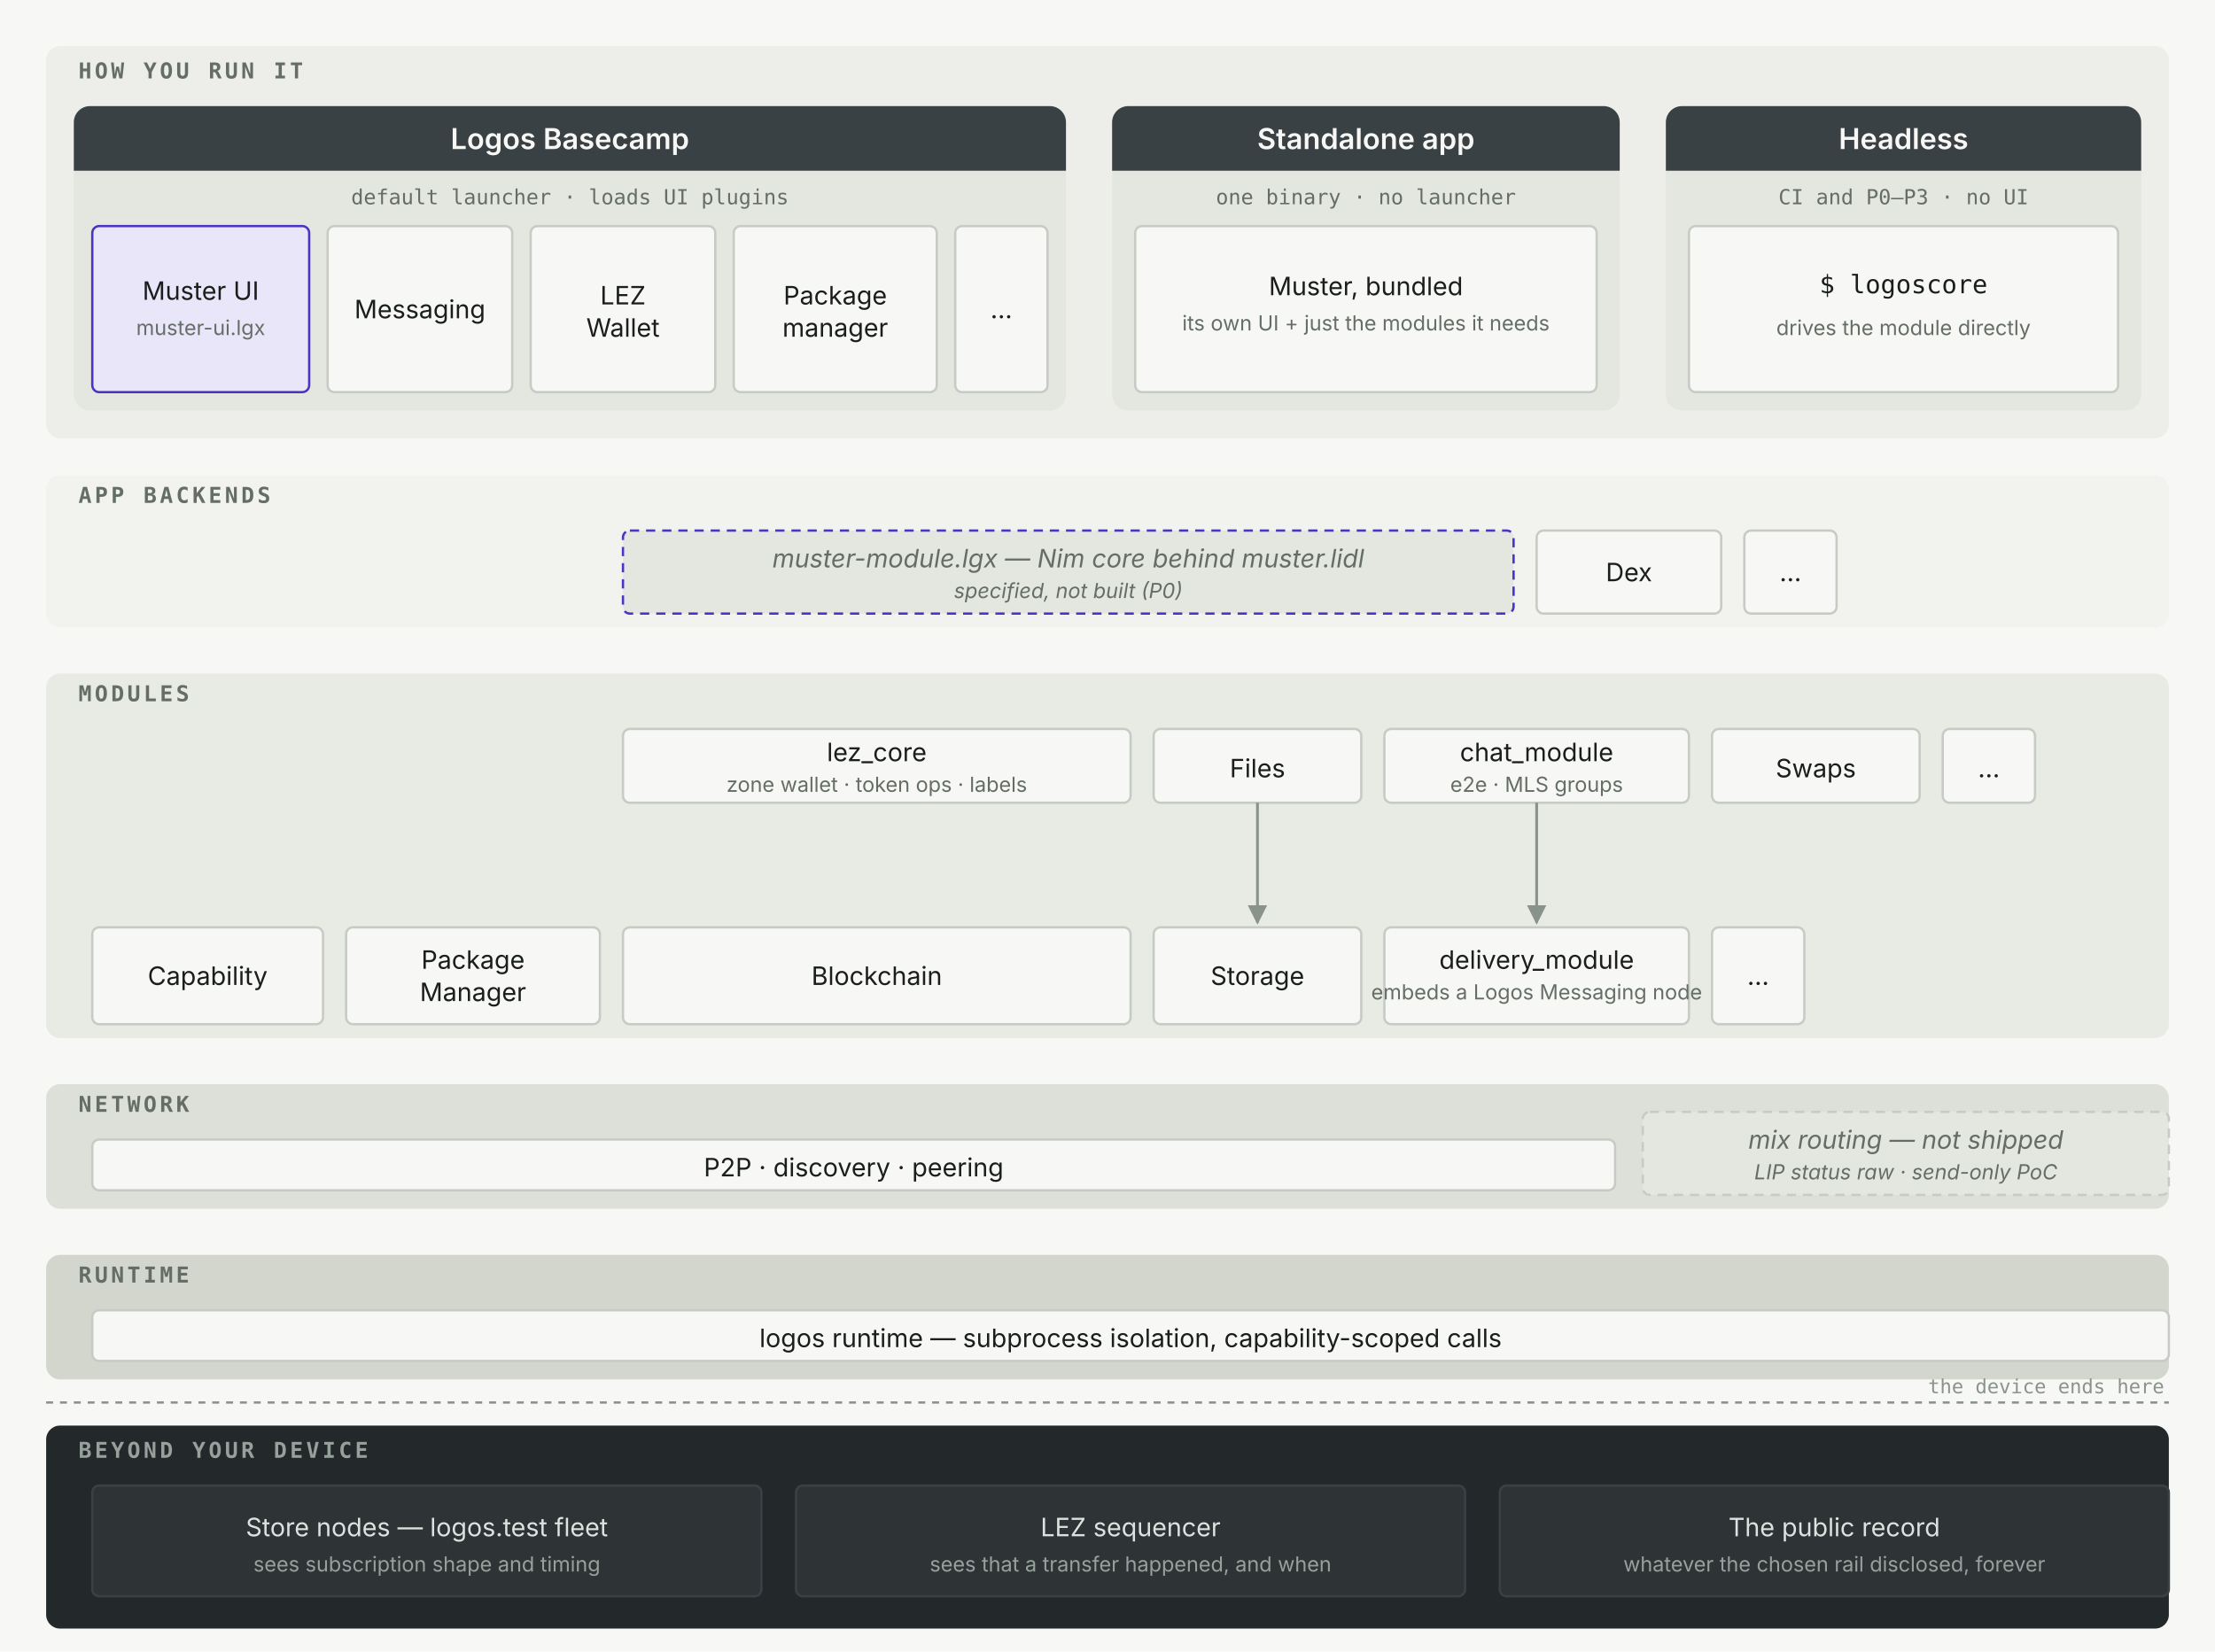
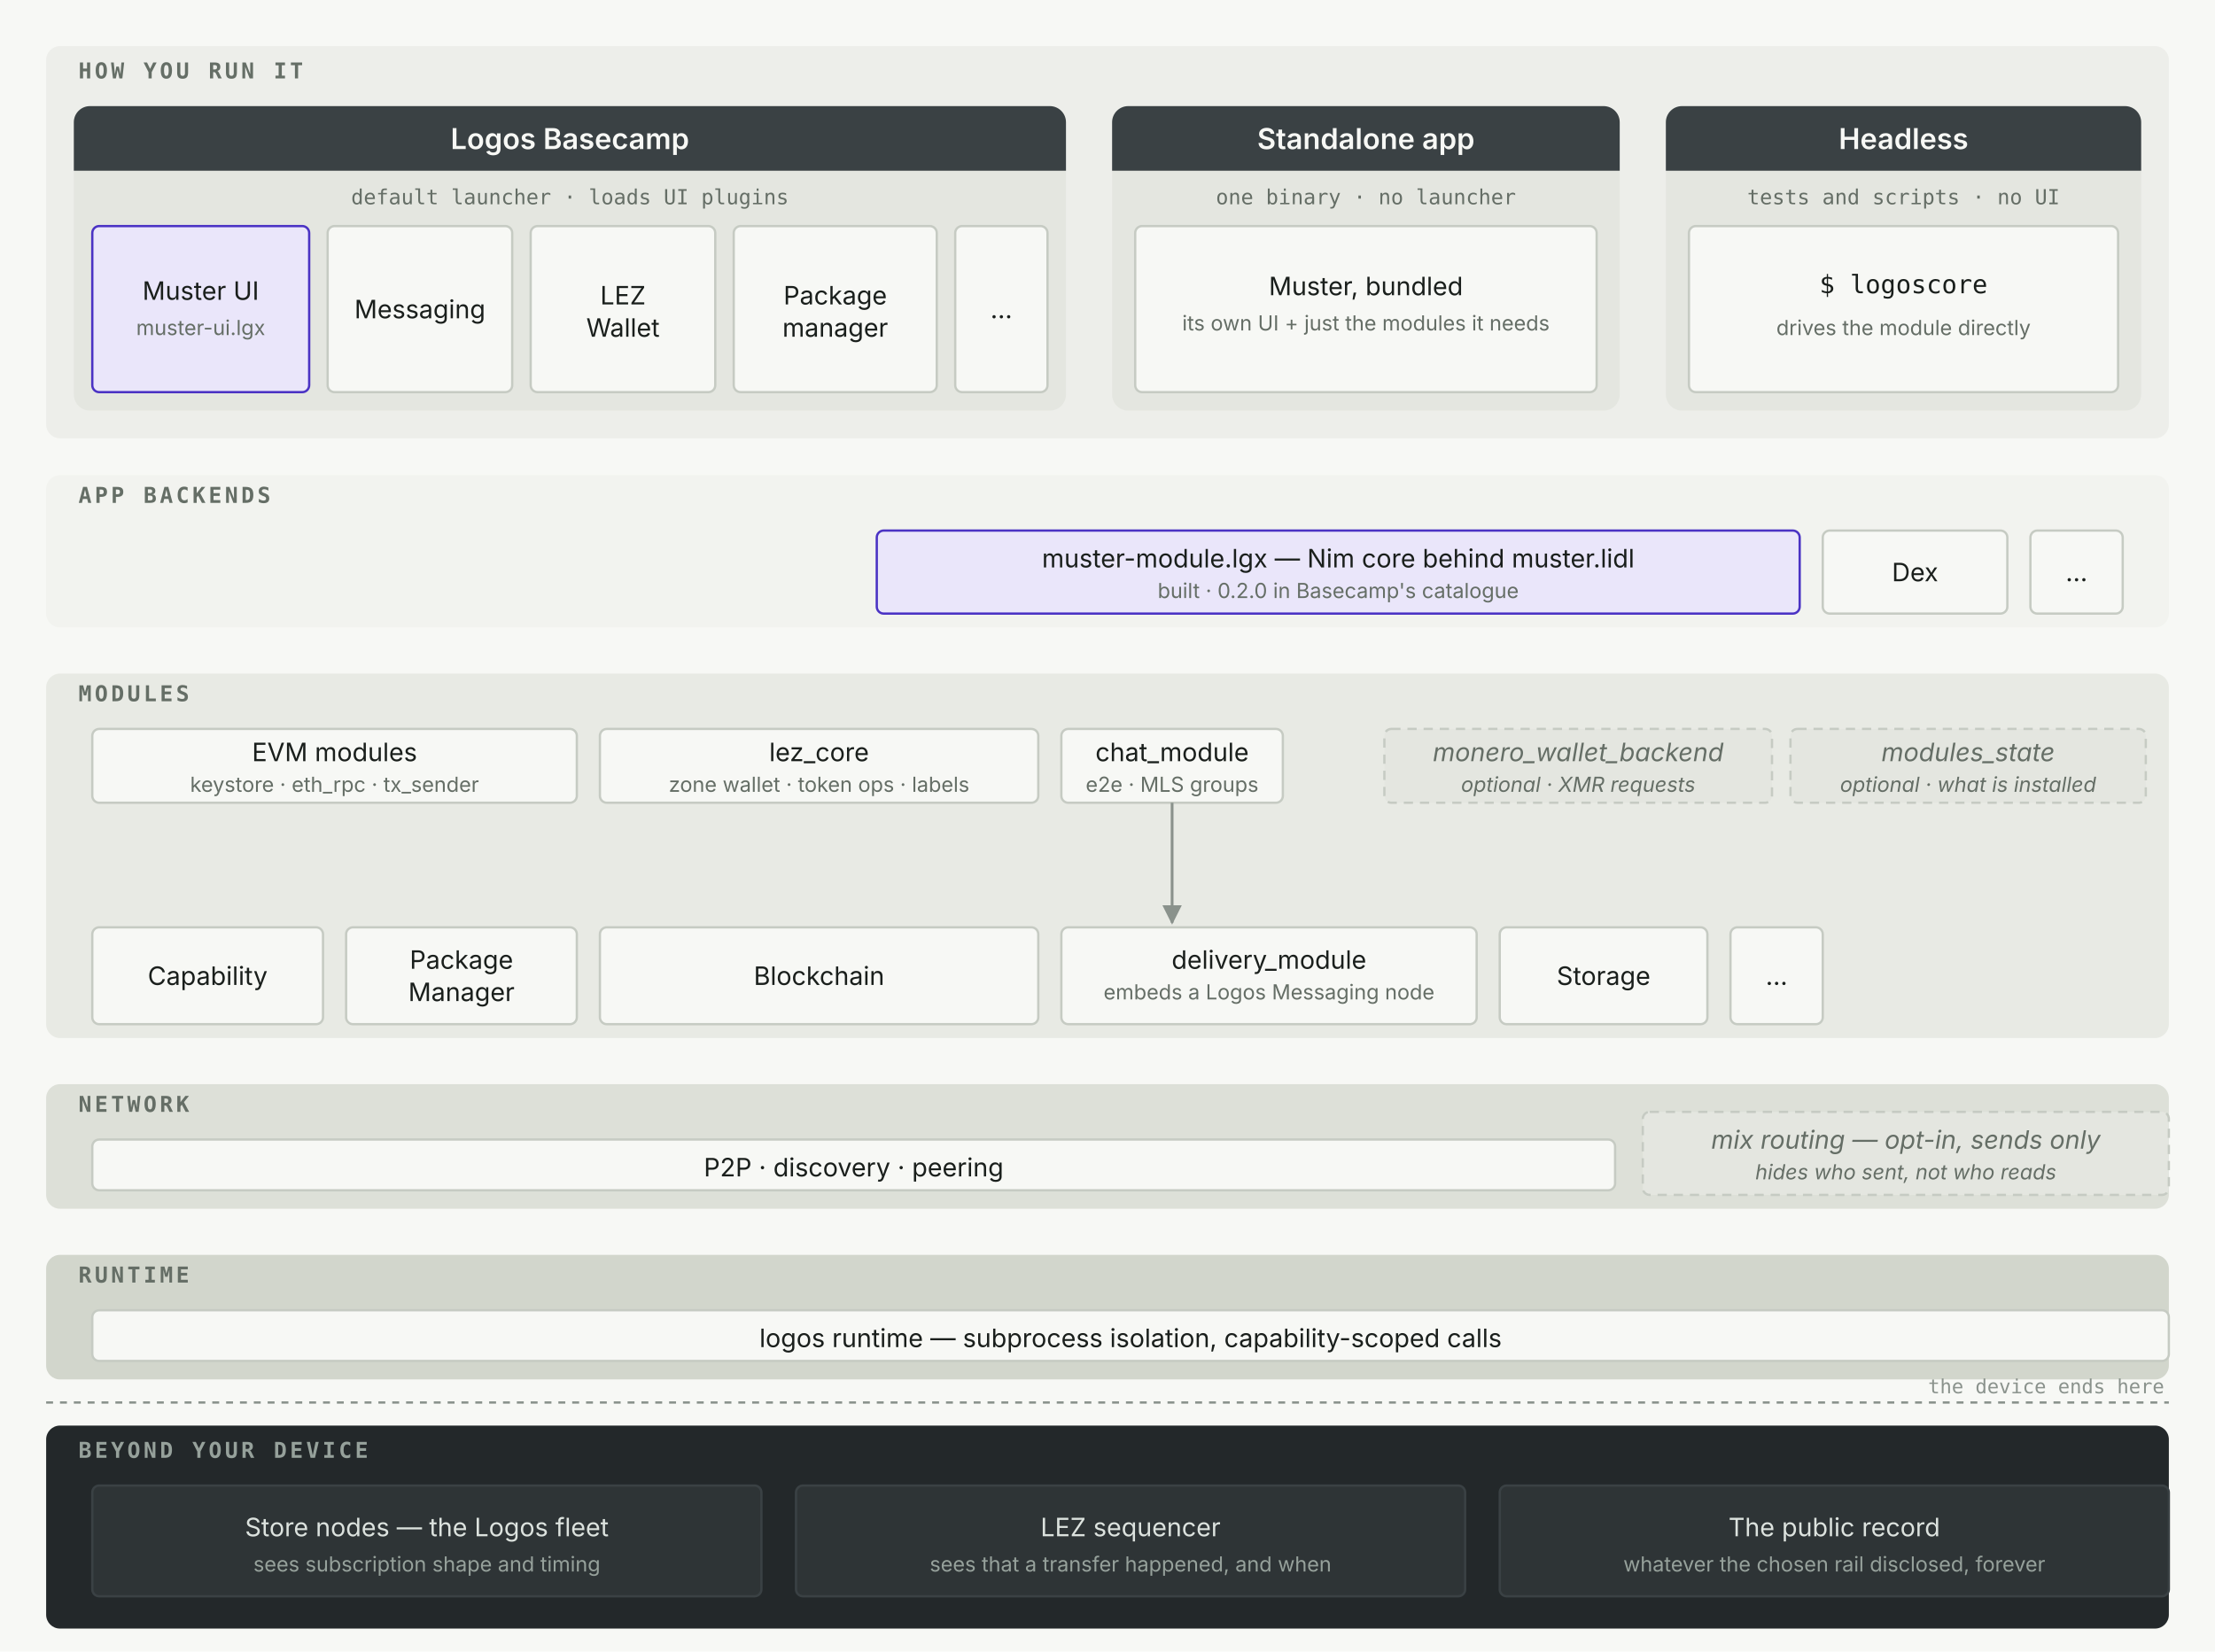
<svg xmlns="http://www.w3.org/2000/svg" class="bc-svg" width="960" height="716" viewBox="0 0 960 716" data-view="overview" role="img" aria-labelledby="bc-svg-title bc-svg-desc">
  <style>
  /* Tokens are declared on .bc-svg as well as .bc so that an &lt;svg&gt; lifted out of
     this page for static export carries them without any CSS rewriting. */
  .bc, .bc-svg {
    --bc-paper:   #E4E6E0;
    --bc-surface: #F7F8F5;
    --bc-ink:     #1A1F1C;
    --bc-muted:   #656E66;
    --bc-rule:    #C6CBC3;

    --bc-signal:      #4B33C4;
    --bc-signal-soft: #EAE6FA;
    --bc-settled:      #1E6B52;
    --bc-settled-soft: #DFEDE6;
    --bc-alarm:      #A32D1E;
    --bc-alarm-soft: #F6E3DF;

    --bc-outside:        #23282A;
    --bc-outside-ink:    #DCE2DE;
    --bc-outside-rule:   #3A4144;
    --bc-outside-accent: #8FA3F5;

    --bc-mono: 'DM Mono', ui-monospace, 'SF Mono', Menlo, monospace;
    --bc-sans: 'Instrument Sans', -apple-system, BlinkMacSystemFont, 'Segoe UI', sans-serif;
    --bc-dim: 0.22;
  }
  .bc { margin: 2em 0; color: #1A1F1C; }

  .bc-panel {
    background: #F7F8F5;
    border: 1px solid #C6CBC3;
    border-radius: 10px;
    overflow: hidden;
  }
  .bc-panel-header {
    padding: 0.7em 1.1em;
    background: #E4E6E0;
    border-bottom: 1px solid #C6CBC3;
    font-family: 'DM Mono', ui-monospace, 'SF Mono', Menlo, monospace;
    font-size: 0.7em;
    font-weight: 600;
    color: #656E66;
    text-transform: uppercase;
    letter-spacing: 0.08em;
    display: flex;
    align-items: center;
    gap: 0.6em;
  }
  .bc-panel-header .bc-spacer { margin-left: auto; }

  .bc-playpause {
    font-family: 'DM Mono', ui-monospace, 'SF Mono', Menlo, monospace;
    font-size: 0.95em;
    text-transform: uppercase;
    letter-spacing: 0.06em;
    padding: 0.3em 0.7em;
    border: 1px solid #C6CBC3;
    background: #F7F8F5;
    color: #656E66;
    border-radius: 999px;
    cursor: pointer;
  }
  .bc-playpause:hover { border-color: #1A1F1C; color: #1A1F1C; }
  .bc-playpause:focus-visible { outline: 2px solid #4B33C4; outline-offset: 2px; }

  /* ── Tabs ── */
  .bc-tabs {
    display: flex;
    flex-wrap: wrap;
    gap: 0.35em;
    padding: 0.85em 1em;
    background: #E4E6E0;
    border-bottom: 1px solid #C6CBC3;
  }
  .bc-tab {
    font-family: 'Instrument Sans', -apple-system, BlinkMacSystemFont, 'Segoe UI', sans-serif;
    font-size: 0.82em;
    font-weight: 500;
    padding: 0.42em 0.9em;
    border: 1px solid #C6CBC3;
    background: #F7F8F5;
    color: #656E66;
    border-radius: 999px;
    cursor: pointer;
    line-height: 1.25;
  }
  .bc-tab:hover { border-color: #1A1F1C; color: #1A1F1C; }
  .bc-tab:focus-visible { outline: 2px solid #4B33C4; outline-offset: 2px; }
  .bc-tab[aria-selected="true"] {
    background: #1A1F1C;
    border-color: #1A1F1C;
    color: #F7F8F5;
  }

  .bc-stage { padding: 1.3em 1em 0.9em; background: #F7F8F5; }
  .bc-svg { display: block; width: 100%; height: auto; max-width: 100%; }

  /* ── Layer bands ── */
  .bc-layer-bg { stroke: none; transition: opacity 0.3s ease; }
  .bc-layer-entry   { fill: #EDEEEA; }
  .bc-layer-apps    { fill: #F2F3EF; }
  .bc-layer-modules { fill: #E8EAE4; }
  .bc-layer-network { fill: #DDE0D8; }
  .bc-layer-runtime { fill: #D2D6CC; }
  .bc-layer-beyond  { fill: #23282A; }

  .bc-layer-label {
    font-family: 'DM Mono', ui-monospace, 'SF Mono', Menlo, monospace;
    font-size: 9.5px;
    font-weight: 600;
    letter-spacing: 0.14em;
    fill: #656E66;
    transition: opacity 0.3s ease;
  }
  .bc-layer-label-out { fill: #96A19B; }

  /* ── Nodes ── */
  .bc-node rect {
    fill: #F7F8F5;
    stroke: #C6CBC3;
    stroke-width: 1;
    transition: fill 0.3s ease, stroke 0.3s ease, opacity 0.3s ease;
  }
  .bc-node text {
    font-family: 'Instrument Sans', -apple-system, BlinkMacSystemFont, 'Segoe UI', sans-serif;
    fill: #1A1F1C;
    font-size: 11px;
    text-anchor: middle;
    dominant-baseline: middle;
    transition: fill 0.3s ease, opacity 0.3s ease;
  }
  /* Written `.bc-node text.x`, not `.x`: a bare single-class selector is
     specificity 0-1-0 and loses to `.bc-node text` at 0-1-1, so the modifier's
     font-size would apply while its FILL silently did not. */
  .bc-node text.bc-node-sub { font-size: 9px; fill: #656E66; }
  .bc-node text.bc-node-mono { font-family: 'DM Mono', ui-monospace, 'SF Mono', Menlo, monospace; }

  /* Ours, as opposed to the platform's. */
  .bc-node-ours rect { stroke: #4B33C4; fill: #EAE6FA; }

-   /* Specified but not built. Dashed, and it says so in words as well —
+   /* Optional: Muster runs without it. Dashed, and it says so in words as well —
     the dash is a reminder, the label is the claim. */
-   .bc-node-unbuilt rect { stroke-dasharray: 4 3; fill: #E4E6E0; }
-   .bc-node-unbuilt text { font-style: italic; fill: #656E66; }
+   .bc-node-optional rect { stroke-dasharray: 4 3; fill: #E4E6E0; }
+   .bc-node-optional text { font-style: italic; fill: #656E66; }

  /* Beyond the device: dark ground, light ink. */
  .bc-node-out rect { fill: #2E3436; stroke: #3A4144; }
  .bc-node-out text { fill: #DCE2DE; }
  /* .bc-svg-prefixed so it outranks `.bc-node text.bc-node-sub` above rather
     than depending on source order — a dark-on-dark sub is unreadable. */
  .bc-svg .bc-node-out text.bc-node-sub { fill: #96A19B; }

  /* ── Entry zones ── */
  .bc-entry .bc-entry-frame, .bc-entry .bc-entry-header { stroke: none; transition: fill 0.3s ease, opacity 0.3s ease; }
  .bc-entry .bc-entry-frame  { fill: #E4E6E0; }
  .bc-entry .bc-entry-header { fill: #3A4144; }
  .bc-entry text.bc-entry-title {
    font-family: 'Instrument Sans', -apple-system, BlinkMacSystemFont, 'Segoe UI', sans-serif; font-size: 12.5px; font-weight: 600;
    fill: #F7F8F5; text-anchor: middle; dominant-baseline: middle;
  }
  .bc-entry text.bc-entry-sub {
    font-family: 'DM Mono', ui-monospace, 'SF Mono', Menlo, monospace; font-size: 9px; fill: #656E66;
    text-anchor: middle; dominant-baseline: middle;
  }

  /* ── Arrows ── */
  .bc-arrow path { fill: none; stroke: #8A928C; stroke-width: 1.2; }
  .bc-arrow-head { fill: #8A928C; }
  .bc-flow-arrow path {
    fill: none; stroke-width: 1.8; stroke-linecap: round; stroke-linejoin: round;
    stroke-dasharray: 5 4;
    animation: bc-flow-dash 0.9s linear infinite;
  }
  @keyframes bc-flow-dash { to { stroke-dashoffset: -18; } }

  /* ── Dimming ── */
  .bc-svg[data-view]:not([data-view="overview"]) .bc-node:not(.bc-hl) rect,
  .bc-svg[data-view]:not([data-view="overview"]) .bc-node:not(.bc-hl) text {
    opacity: 0.22;
  }
  .bc-svg[data-view]:not([data-view="overview"]) .bc-entry:not(.bc-hl) .bc-entry-frame,
  .bc-svg[data-view]:not([data-view="overview"]) .bc-entry:not(.bc-hl) .bc-entry-header {
    opacity: 0.38;
  }
  .bc-svg[data-view]:not([data-view="overview"]) .bc-entry:not(.bc-hl) text.bc-entry-title { opacity: 0.6; }
  .bc-svg[data-view]:not([data-view="overview"]) .bc-entry:not(.bc-hl) text.bc-entry-sub { opacity: 0.38; }
  .bc-svg[data-view]:not([data-view="overview"]) .bc-arrow-static:not(.bc-hl) path,
  .bc-svg[data-view]:not([data-view="overview"]) .bc-arrow-static:not(.bc-hl) .bc-arrow-head { opacity: 0.18; }
  .bc-svg[data-view]:not([data-view="overview"]) .bc-layer-bg,
  .bc-svg[data-view]:not([data-view="overview"]) .bc-layer-label { opacity: 0.75; }

  /* ── Highlight ── */
  .bc-svg .bc-hl.bc-node rect { fill: #EAE6FA; stroke: #4B33C4; stroke-width: 1.8; }
  .bc-svg .bc-hl.bc-node text { fill: #4B33C4; font-weight: 600; }
  .bc-svg .bc-hl.bc-node .bc-node-sub { font-weight: 400; }
  .bc-svg .bc-hl.bc-entry .bc-entry-frame { fill: #EAE6FA; }
  .bc-svg .bc-hl.bc-entry .bc-entry-header { fill: #4B33C4; }

  /* Beyond the boundary keeps its dark ground when lit — crossing out of the
     device is the one thing a highlight must never make look safe. */
  .bc-svg .bc-hl.bc-node-out rect { fill: #2E3436; stroke: #8FA3F5; stroke-width: 1.8; }
  .bc-svg .bc-hl.bc-node-out text { fill: #8FA3F5; }

-   .bc-svg .bc-hl.bc-node-unbuilt rect { fill: #E4E6E0; stroke: #4B33C4; }
-   .bc-svg .bc-hl.bc-node-unbuilt text { fill: #4B33C4; font-style: italic; }
+   .bc-svg .bc-hl.bc-node-optional rect { fill: #E4E6E0; stroke: #4B33C4; }
+   .bc-svg .bc-hl.bc-node-optional text { fill: #4B33C4; font-style: italic; }

  .bc-flow-arrow path { stroke: #4B33C4; }
  .bc-flow-arrow .bc-arrow-head { fill: #4B33C4; }
  .bc-flow-arrow.bc-flow-out path { stroke: #8FA3F5; }
  .bc-flow-arrow.bc-flow-out .bc-arrow-head { fill: #8FA3F5; }

  /* ── Caption ── */
  .bc-caption { padding: 1em 1.3em 1.15em; border-top: 1px solid #C6CBC3; background: #E4E6E0; }
  .bc-caption h3 { font-family: 'Instrument Sans', -apple-system, BlinkMacSystemFont, 'Segoe UI', sans-serif; font-size: 0.98em; font-weight: 600; margin: 0 0 0.3em; }
  .bc-caption p { margin: 0; font-size: 0.92em; color: #3F4742; line-height: 1.6; }
  .bc-caption .bc-tag {
    display: inline-block; font-family: 'DM Mono', ui-monospace, 'SF Mono', Menlo, monospace; font-size: 0.72em;
    padding: 0.12em 0.5em; border-radius: 3px; background: #F7F8F5;
    border: 1px solid #C6CBC3; color: #656E66;
    text-transform: uppercase; letter-spacing: 0.05em; margin-right: 0.5em; vertical-align: 2px;
  }

  .bc-legend {
    display: flex; flex-wrap: wrap; gap: 1.4em;
    padding: 0.8em 1.3em; border-top: 1px solid #C6CBC3;
    background: #F7F8F5; font-size: 0.8em; color: #656E66;
  }
  .bc-legend span { display: inline-flex; align-items: center; gap: 0.5em; }
  .bc-legend i { width: 20px; height: 12px; border-radius: 2px; display: inline-block; }
  .bc-key-ours    { background: #EAE6FA; border: 1px solid #4B33C4; }
-   .bc-key-unbuilt { background: #E4E6E0; border: 1px dashed #656E66; }
+   .bc-key-optional { background: #E4E6E0; border: 1px dashed #656E66; }
  .bc-key-out     { background: #2E3436; border: 1px solid #3A4144; }

  .bc-sr {
    position: absolute; width: 1px; height: 1px; padding: 0; margin: -1px;
    overflow: hidden; clip: rect(0 0 0 0); white-space: nowrap; border: 0;
  }

  /* U-10: motion is decoration here, never the only carrier of meaning. */
  @media (prefers-reduced-motion: reduce) {
    .bc-flow-arrow path { animation: none; stroke-dasharray: none; }
    .bc-node rect, .bc-node text, .bc-layer-bg, .bc-layer-label,
    .bc-entry .bc-entry-frame, .bc-entry .bc-entry-header { transition: none; }
  }

  /* ── added by export-frames.mjs ── */
  .bc-dim rect, .bc-dim text { opacity: 0.22; }
  .bc-dim .bc-entry-frame, .bc-dim .bc-entry-header { opacity: 0.38; }
  .bc-dim text.bc-entry-title { opacity: 0.6; }
  .bc-dim path { opacity: 0.18; }
  .bc-flow-arrow path { animation: none; }
</style>
  <rect width="960" height="716" fill="#F7F8F5" />
  <defs>
    <marker id="bc-arrow-marker" viewBox="0 0 10 10" refX="9" refY="5" markerWidth="7" markerHeight="7" orient="auto-start-reverse">
      <path d="M 0 0 L 10 5 L 0 10 z" class="bc-arrow-head" />
    </marker>
    <marker id="bc-flow-marker" viewBox="0 0 10 10" refX="9" refY="5" markerWidth="6" markerHeight="6" orient="auto-start-reverse">
      <path d="M 0 0 L 10 5 L 0 10 z" fill="#4B33C4" />
    </marker>
    <marker id="bc-flow-marker-out" viewBox="0 0 10 10" refX="9" refY="5" markerWidth="6" markerHeight="6" orient="auto-start-reverse">
      <path d="M 0 0 L 10 5 L 0 10 z" fill="#8FA3F5" />
    </marker>
  </defs>
  <rect class="bc-layer-bg bc-layer-entry" x="20" y="20" width="920" height="170" rx="6" />
  <rect class="bc-layer-bg bc-layer-apps" x="20" y="206" width="920" height="66" rx="6" />
  <rect class="bc-layer-bg bc-layer-modules" x="20" y="292" width="920" height="158" rx="6" />
  <rect class="bc-layer-bg bc-layer-network" x="20" y="470" width="920" height="54" rx="6" />
  <rect class="bc-layer-bg bc-layer-runtime" x="20" y="544" width="920" height="54" rx="6" />
  <rect class="bc-layer-bg bc-layer-beyond" x="20" y="618" width="920" height="88" rx="6" />
  <text class="bc-layer-label" x="34" y="34">HOW YOU RUN IT</text>
  <text class="bc-layer-label" x="34" y="218">APP BACKENDS</text>
  <text class="bc-layer-label" x="34" y="304">MODULES</text>
  <text class="bc-layer-label" x="34" y="482">NETWORK</text>
  <text class="bc-layer-label" x="34" y="556">RUNTIME</text>
  <text class="bc-layer-label bc-layer-label-out" x="34" y="632">BEYOND YOUR DEVICE</text>
  <path d="M 20 608 L 940 608" stroke="#8A928C" stroke-width="1" stroke-dasharray="3 3" fill="none" />
  <text x="938" y="604" text-anchor="end" font-family="'DM Mono',ui-monospace,Menlo,monospace" font-size="8.5" fill="#8A928C">the device ends here</text>
  <g class="bc-entry" data-id="basecamp">
    <rect class="bc-entry-frame" x="32" y="46" width="430" height="132" rx="7" />
    <path class="bc-entry-header" d="M 39 46 L 455 46 A 7 7 0 0 1 462 53 L 462 74 L 32 74 L 32 53 A 7 7 0 0 1 39 46 Z" />
    <text class="bc-entry-title" x="247" y="60">Logos Basecamp</text>
    <text class="bc-entry-sub" x="247" y="86">default launcher · loads UI plugins</text>
  </g>
  <g class="bc-node bc-node-ours" data-id="ui-muster">
    <rect x="40" y="98" width="94" height="72" rx="3" />
    <text x="87" y="126">Muster UI</text>
    <text x="87" y="142" class="bc-node-sub">muster-ui.lgx</text>
  </g>
  <g class="bc-node" data-id="ui-messaging">
    <rect x="142" y="98" width="80" height="72" rx="3" />
    <text x="182" y="134">Messaging</text>
  </g>
  <g class="bc-node" data-id="ui-wallet">
    <rect x="230" y="98" width="80" height="72" rx="3" />
    <text x="270" y="128">LEZ</text>
    <text x="270" y="142">Wallet</text>
  </g>
  <g class="bc-node" data-id="ui-pkgmgr">
    <rect x="318" y="98" width="88" height="72" rx="3" />
    <text x="362" y="128">Package</text>
    <text x="362" y="142">manager</text>
  </g>
  <g class="bc-node" data-id="ui-more">
    <rect x="414" y="98" width="40" height="72" rx="3" />
    <text x="434" y="134">…</text>
  </g>
  <g class="bc-entry" data-id="standalone">
    <rect class="bc-entry-frame" x="482" y="46" width="220" height="132" rx="7" />
    <path class="bc-entry-header" d="M 489 46 L 695 46 A 7 7 0 0 1 702 53 L 702 74 L 482 74 L 482 53 A 7 7 0 0 1 489 46 Z" />
    <text class="bc-entry-title" x="592" y="60">Standalone app</text>
    <text class="bc-entry-sub" x="592" y="86">one binary · no launcher</text>
  </g>
  <g class="bc-node" data-id="standalone-app">
    <rect x="492" y="98" width="200" height="72" rx="3" />
    <text x="592" y="124">Muster, bundled</text>
    <text x="592" y="140" class="bc-node-sub">its own UI + just the modules it needs</text>
  </g>
  <g class="bc-entry" data-id="headless">
    <rect class="bc-entry-frame" x="722" y="46" width="206" height="132" rx="7" />
    <path class="bc-entry-header" d="M 729 46 L 921 46 A 7 7 0 0 1 928 53 L 928 74 L 722 74 L 722 53 A 7 7 0 0 1 729 46 Z" />
    <text class="bc-entry-title" x="825" y="60">Headless</text>
-     <text class="bc-entry-sub" x="825" y="86">CI and P0–P3 · no UI</text>
+     <text class="bc-entry-sub" x="825" y="86">tests and scripts · no UI</text>
  </g>
  <g class="bc-node" data-id="headless-cli">
    <rect x="732" y="98" width="186" height="72" rx="3" />
    <text x="825" y="124" class="bc-node-mono">$ logoscore</text>
    <text x="825" y="142" class="bc-node-sub">drives the module directly</text>
  </g>
-   <g class="bc-node bc-node-ours bc-node-unbuilt" data-id="muster-module">
-     <rect x="270" y="230" width="386" height="36" rx="3" />
-     <text x="463" y="242">muster-module.lgx — Nim core behind muster.lidl</text>
-     <text x="463" y="256" class="bc-node-sub">specified, not built (P0)</text>
+   <g class="bc-node bc-node-ours" data-id="muster-module">
+     <rect x="380" y="230" width="400" height="36" rx="3" />
+     <text x="580" y="242">muster-module.lgx — Nim core behind muster.lidl</text>
+     <text x="580" y="256" class="bc-node-sub">built · 0.2.0 in Basecamp's catalogue</text>
  </g>
  <g class="bc-node" data-id="app-dex">
-     <rect x="666" y="230" width="80" height="36" rx="3" />
-     <text x="706" y="248">Dex</text>
+     <rect x="790" y="230" width="80" height="36" rx="3" />
+     <text x="830" y="248">Dex</text>
  </g>
  <g class="bc-node" data-id="app-more">
-     <rect x="756" y="230" width="40" height="36" rx="3" />
-     <text x="776" y="248">…</text>
+     <rect x="880" y="230" width="40" height="36" rx="3" />
+     <text x="900" y="248">…</text>
+   </g>
+   <g class="bc-node" data-id="evm">
+     <rect x="40" y="316" width="210" height="32" rx="3" />
+     <text x="145" y="326">EVM modules</text>
+     <text x="145" y="340" class="bc-node-sub">keystore · eth_rpc · tx_sender</text>
  </g>
  <g class="bc-node" data-id="lez">
-     <rect x="270" y="316" width="220" height="32" rx="3" />
-     <text x="380" y="326">lez_core</text>
-     <text x="380" y="340" class="bc-node-sub">zone wallet · token ops · labels</text>
-   </g>
-   <g class="bc-node" data-id="files">
-     <rect x="500" y="316" width="90" height="32" rx="3" />
-     <text x="545" y="333">Files</text>
+     <rect x="260" y="316" width="190" height="32" rx="3" />
+     <text x="355" y="326">lez_core</text>
+     <text x="355" y="340" class="bc-node-sub">zone wallet · token ops · labels</text>
  </g>
  <g class="bc-node" data-id="chat">
-     <rect x="600" y="316" width="132" height="32" rx="3" />
-     <text x="666" y="326">chat_module</text>
-     <text x="666" y="340" class="bc-node-sub">e2e · MLS groups</text>
-   </g>
-   <g class="bc-node" data-id="swaps">
-     <rect x="742" y="316" width="90" height="32" rx="3" />
-     <text x="787" y="333">Swaps</text>
-   </g>
-   <g class="bc-node" data-id="modules-upper-more">
-     <rect x="842" y="316" width="40" height="32" rx="3" />
-     <text x="862" y="333">…</text>
+     <rect x="460" y="316" width="96" height="32" rx="3" />
+     <text x="508" y="326">chat_module</text>
+     <text x="508" y="340" class="bc-node-sub">e2e · MLS groups</text>
+   </g>
+   <g class="bc-node bc-node-optional" data-id="monero">
+     <rect x="600" y="316" width="168" height="32" rx="3" />
+     <text x="684" y="326">monero_wallet_backend</text>
+     <text x="684" y="340" class="bc-node-sub">optional · XMR requests</text>
+   </g>
+   <g class="bc-node bc-node-optional" data-id="modules-state">
+     <rect x="776" y="316" width="154" height="32" rx="3" />
+     <text x="853" y="326">modules_state</text>
+     <text x="853" y="340" class="bc-node-sub">optional · what is installed</text>
  </g>
  <g class="bc-arrow bc-arrow-static" data-id="arrow-chat-delivery">
-     <path d="M 666 348 L 666 400" marker-end="url(#bc-arrow-marker)" />
-   </g>
-   <g class="bc-arrow bc-arrow-static" data-id="arrow-files-storage">
-     <path d="M 545 348 L 545 400" marker-end="url(#bc-arrow-marker)" />
+     <path d="M 508 348 L 508 400" marker-end="url(#bc-arrow-marker)" />
  </g>
  <g class="bc-node" data-id="capability">
    <rect x="40" y="402" width="100" height="42" rx="3" />
    <text x="90" y="423">Capability</text>
  </g>
  <g class="bc-node" data-id="package-manager">
-     <rect x="150" y="402" width="110" height="42" rx="3" />
-     <text x="205" y="416">Package</text>
-     <text x="205" y="430">Manager</text>
+     <rect x="150" y="402" width="100" height="42" rx="3" />
+     <text x="200" y="416">Package</text>
+     <text x="200" y="430">Manager</text>
  </g>
  <g class="bc-node" data-id="blockchain">
-     <rect x="270" y="402" width="220" height="42" rx="3" />
-     <text x="380" y="423">Blockchain</text>
+     <rect x="260" y="402" width="190" height="42" rx="3" />
+     <text x="355" y="423">Blockchain</text>
+   </g>
+   <g class="bc-node" data-id="delivery">
+     <rect x="460" y="402" width="180" height="42" rx="3" />
+     <text x="550" y="416">delivery_module</text>
+     <text x="550" y="430" class="bc-node-sub">embeds a Logos Messaging node</text>
  </g>
  <g class="bc-node" data-id="storage">
-     <rect x="500" y="402" width="90" height="42" rx="3" />
-     <text x="545" y="423">Storage</text>
-   </g>
-   <g class="bc-node" data-id="delivery">
-     <rect x="600" y="402" width="132" height="42" rx="3" />
-     <text x="666" y="416">delivery_module</text>
-     <text x="666" y="430" class="bc-node-sub">embeds a Logos Messaging node</text>
+     <rect x="650" y="402" width="90" height="42" rx="3" />
+     <text x="695" y="423">Storage</text>
  </g>
  <g class="bc-node" data-id="modules-lower-more">
-     <rect x="742" y="402" width="40" height="42" rx="3" />
-     <text x="762" y="423">…</text>
+     <rect x="750" y="402" width="40" height="42" rx="3" />
+     <text x="770" y="423">…</text>
  </g>
  <g class="bc-node" data-id="p2p">
    <rect x="40" y="494" width="660" height="22" rx="3" />
    <text x="370" y="506">P2P · discovery · peering</text>
  </g>
-   <g class="bc-node bc-node-unbuilt" data-id="mix">
+   <g class="bc-node bc-node-optional" data-id="mix">
    <rect x="712" y="482" width="228" height="36" rx="3" />
-     <text x="826" y="494">mix routing — not shipped</text>
-     <text x="826" y="508" class="bc-node-sub">LIP status raw · send-only PoC</text>
+     <text x="826" y="494">mix routing — opt-in, sends only</text>
+     <text x="826" y="508" class="bc-node-sub">hides who sent, not who reads</text>
  </g>
  <g class="bc-node" data-id="runtime">
    <rect x="40" y="568" width="900" height="22" rx="3" />
    <text x="490" y="580">logos runtime — subprocess isolation, capability-scoped calls</text>
  </g>
  <g class="bc-node bc-node-out" data-id="store-nodes">
    <rect x="40" y="644" width="290" height="48" rx="3" />
-     <text x="185" y="662">Store nodes — logos.test fleet</text>
+     <text x="185" y="662">Store nodes — the Logos fleet</text>
    <text x="185" y="678" class="bc-node-sub">sees subscription shape and timing</text>
  </g>
  <g class="bc-node bc-node-out" data-id="sequencer">
    <rect x="345" y="644" width="290" height="48" rx="3" />
    <text x="490" y="662">LEZ sequencer</text>
    <text x="490" y="678" class="bc-node-sub">sees that a transfer happened, and when</text>
  </g>
  <g class="bc-node bc-node-out" data-id="public-record">
    <rect x="650" y="644" width="290" height="48" rx="3" />
    <text x="795" y="662">The public record</text>
    <text x="795" y="678" class="bc-node-sub">whatever the chosen rail disclosed, forever</text>
  </g>
  <g class="bc-flow-arrows" />
</svg>
